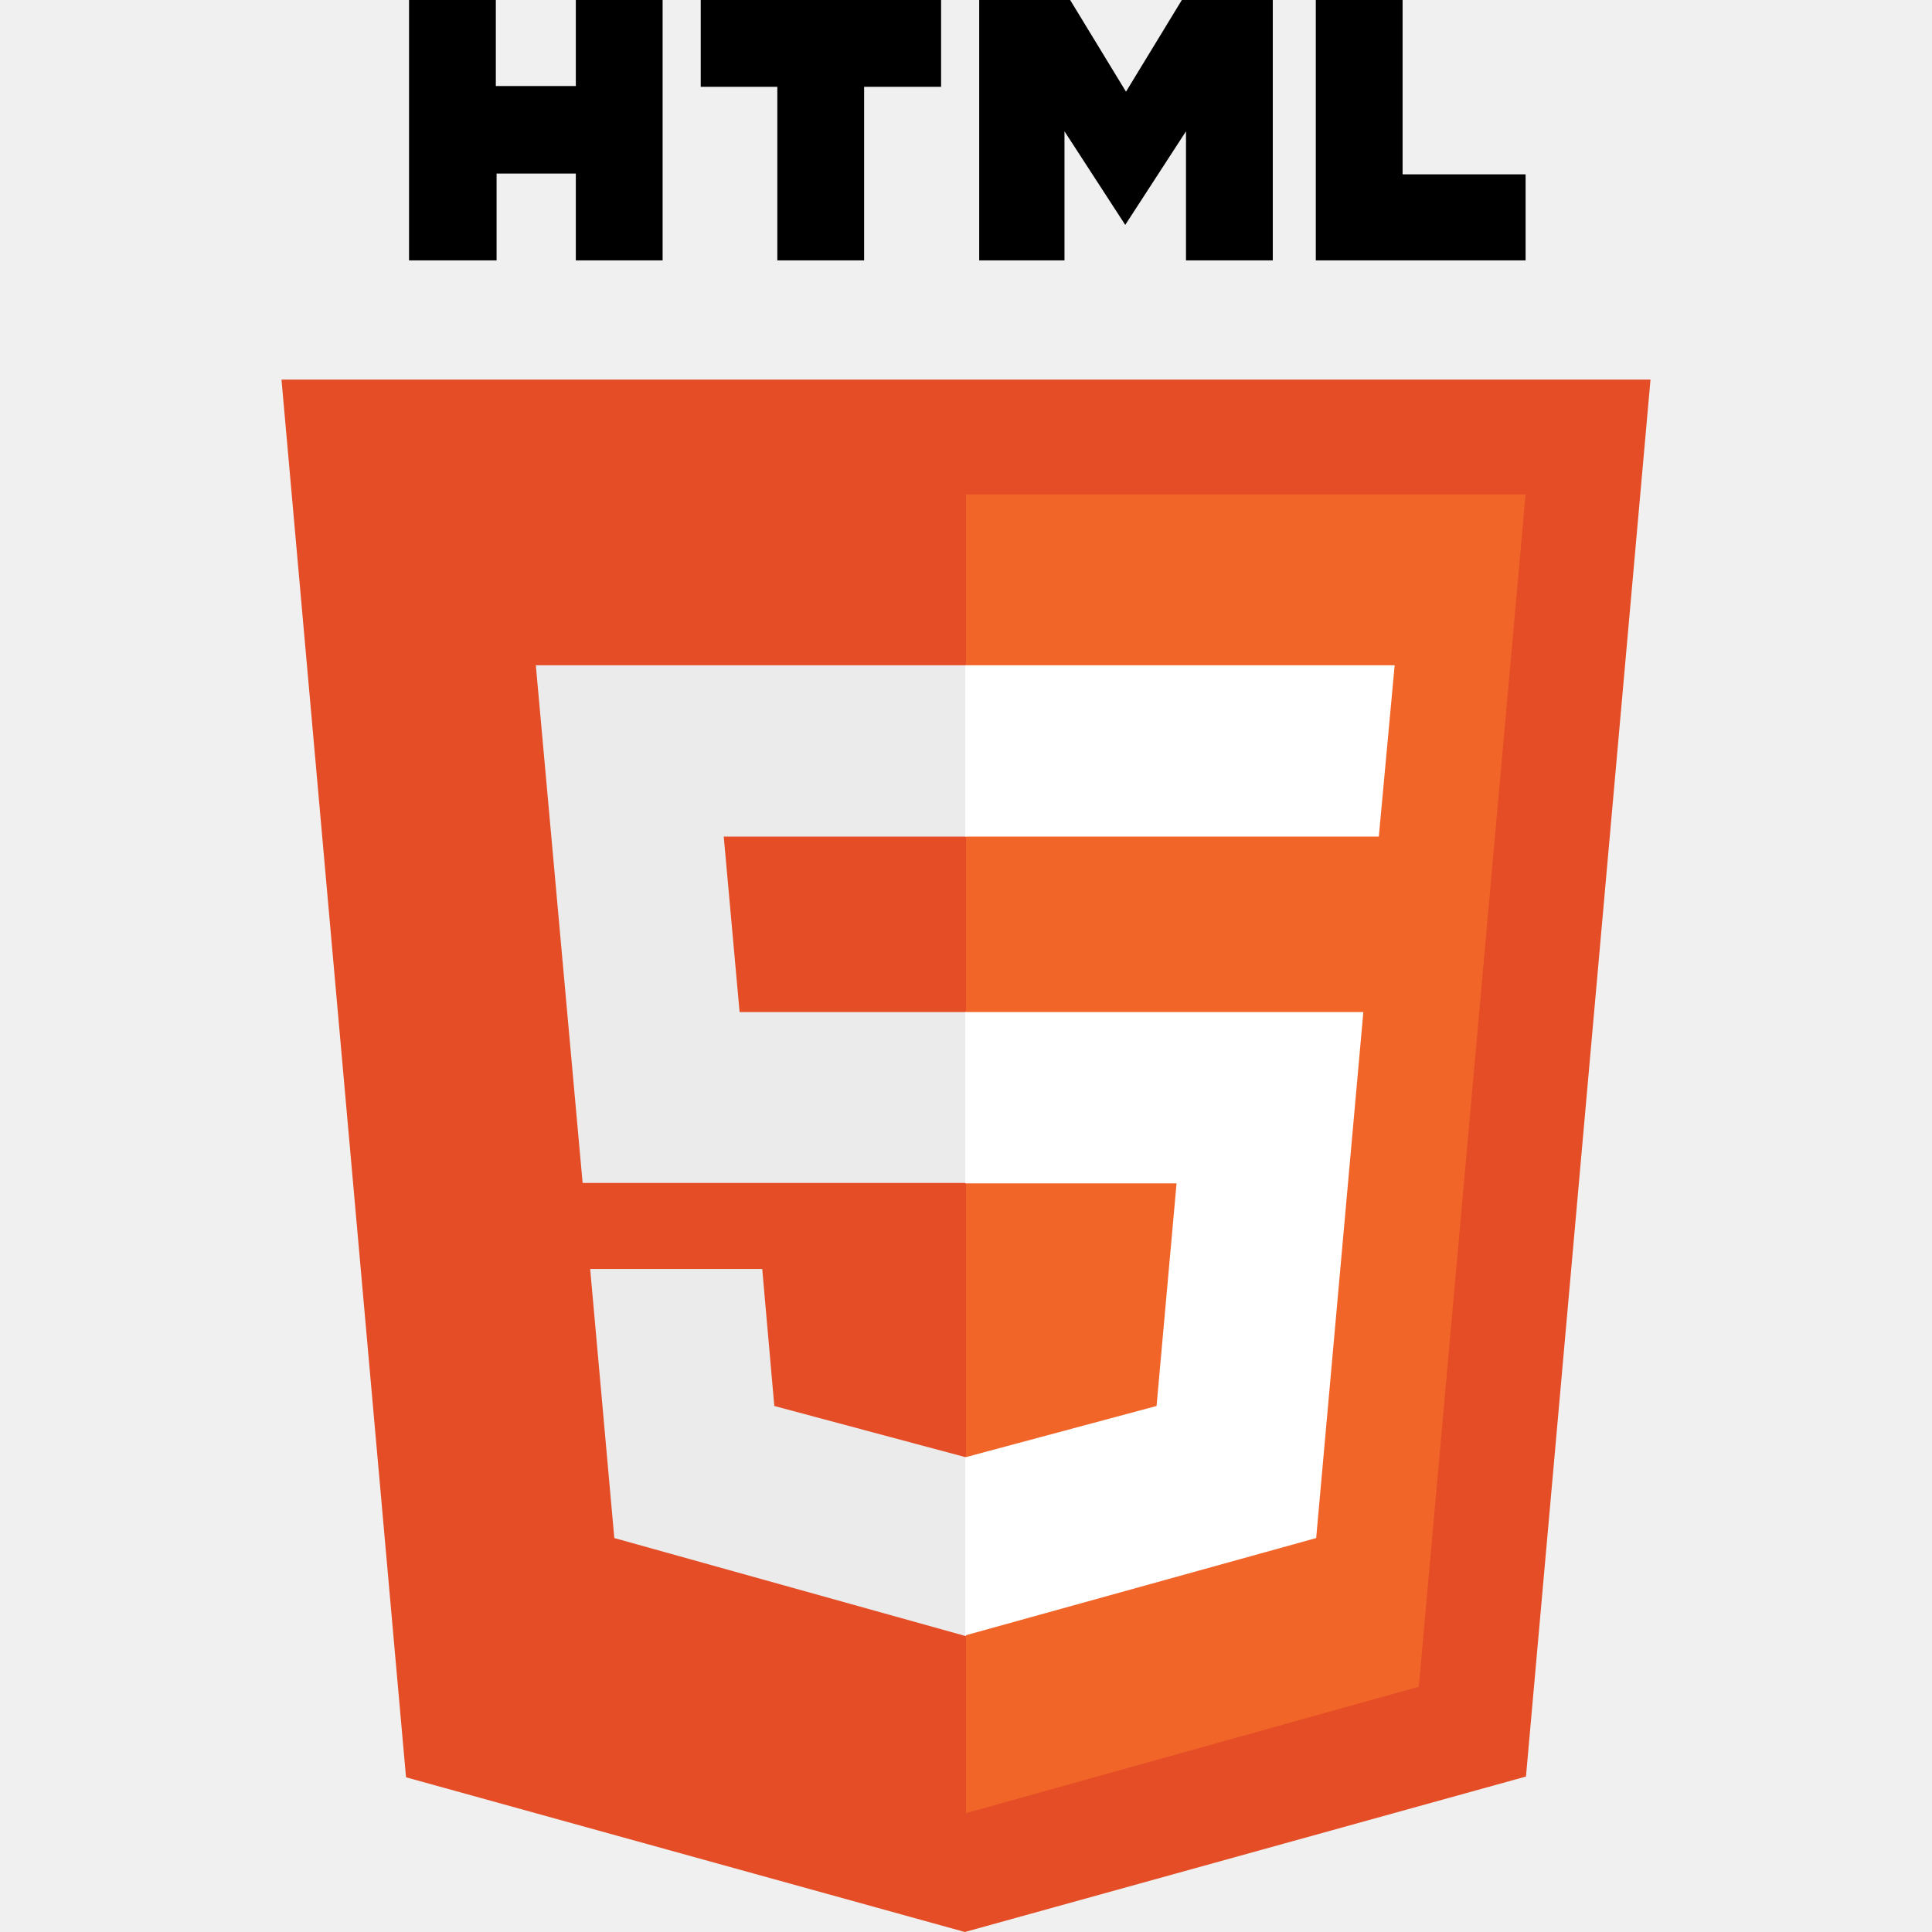
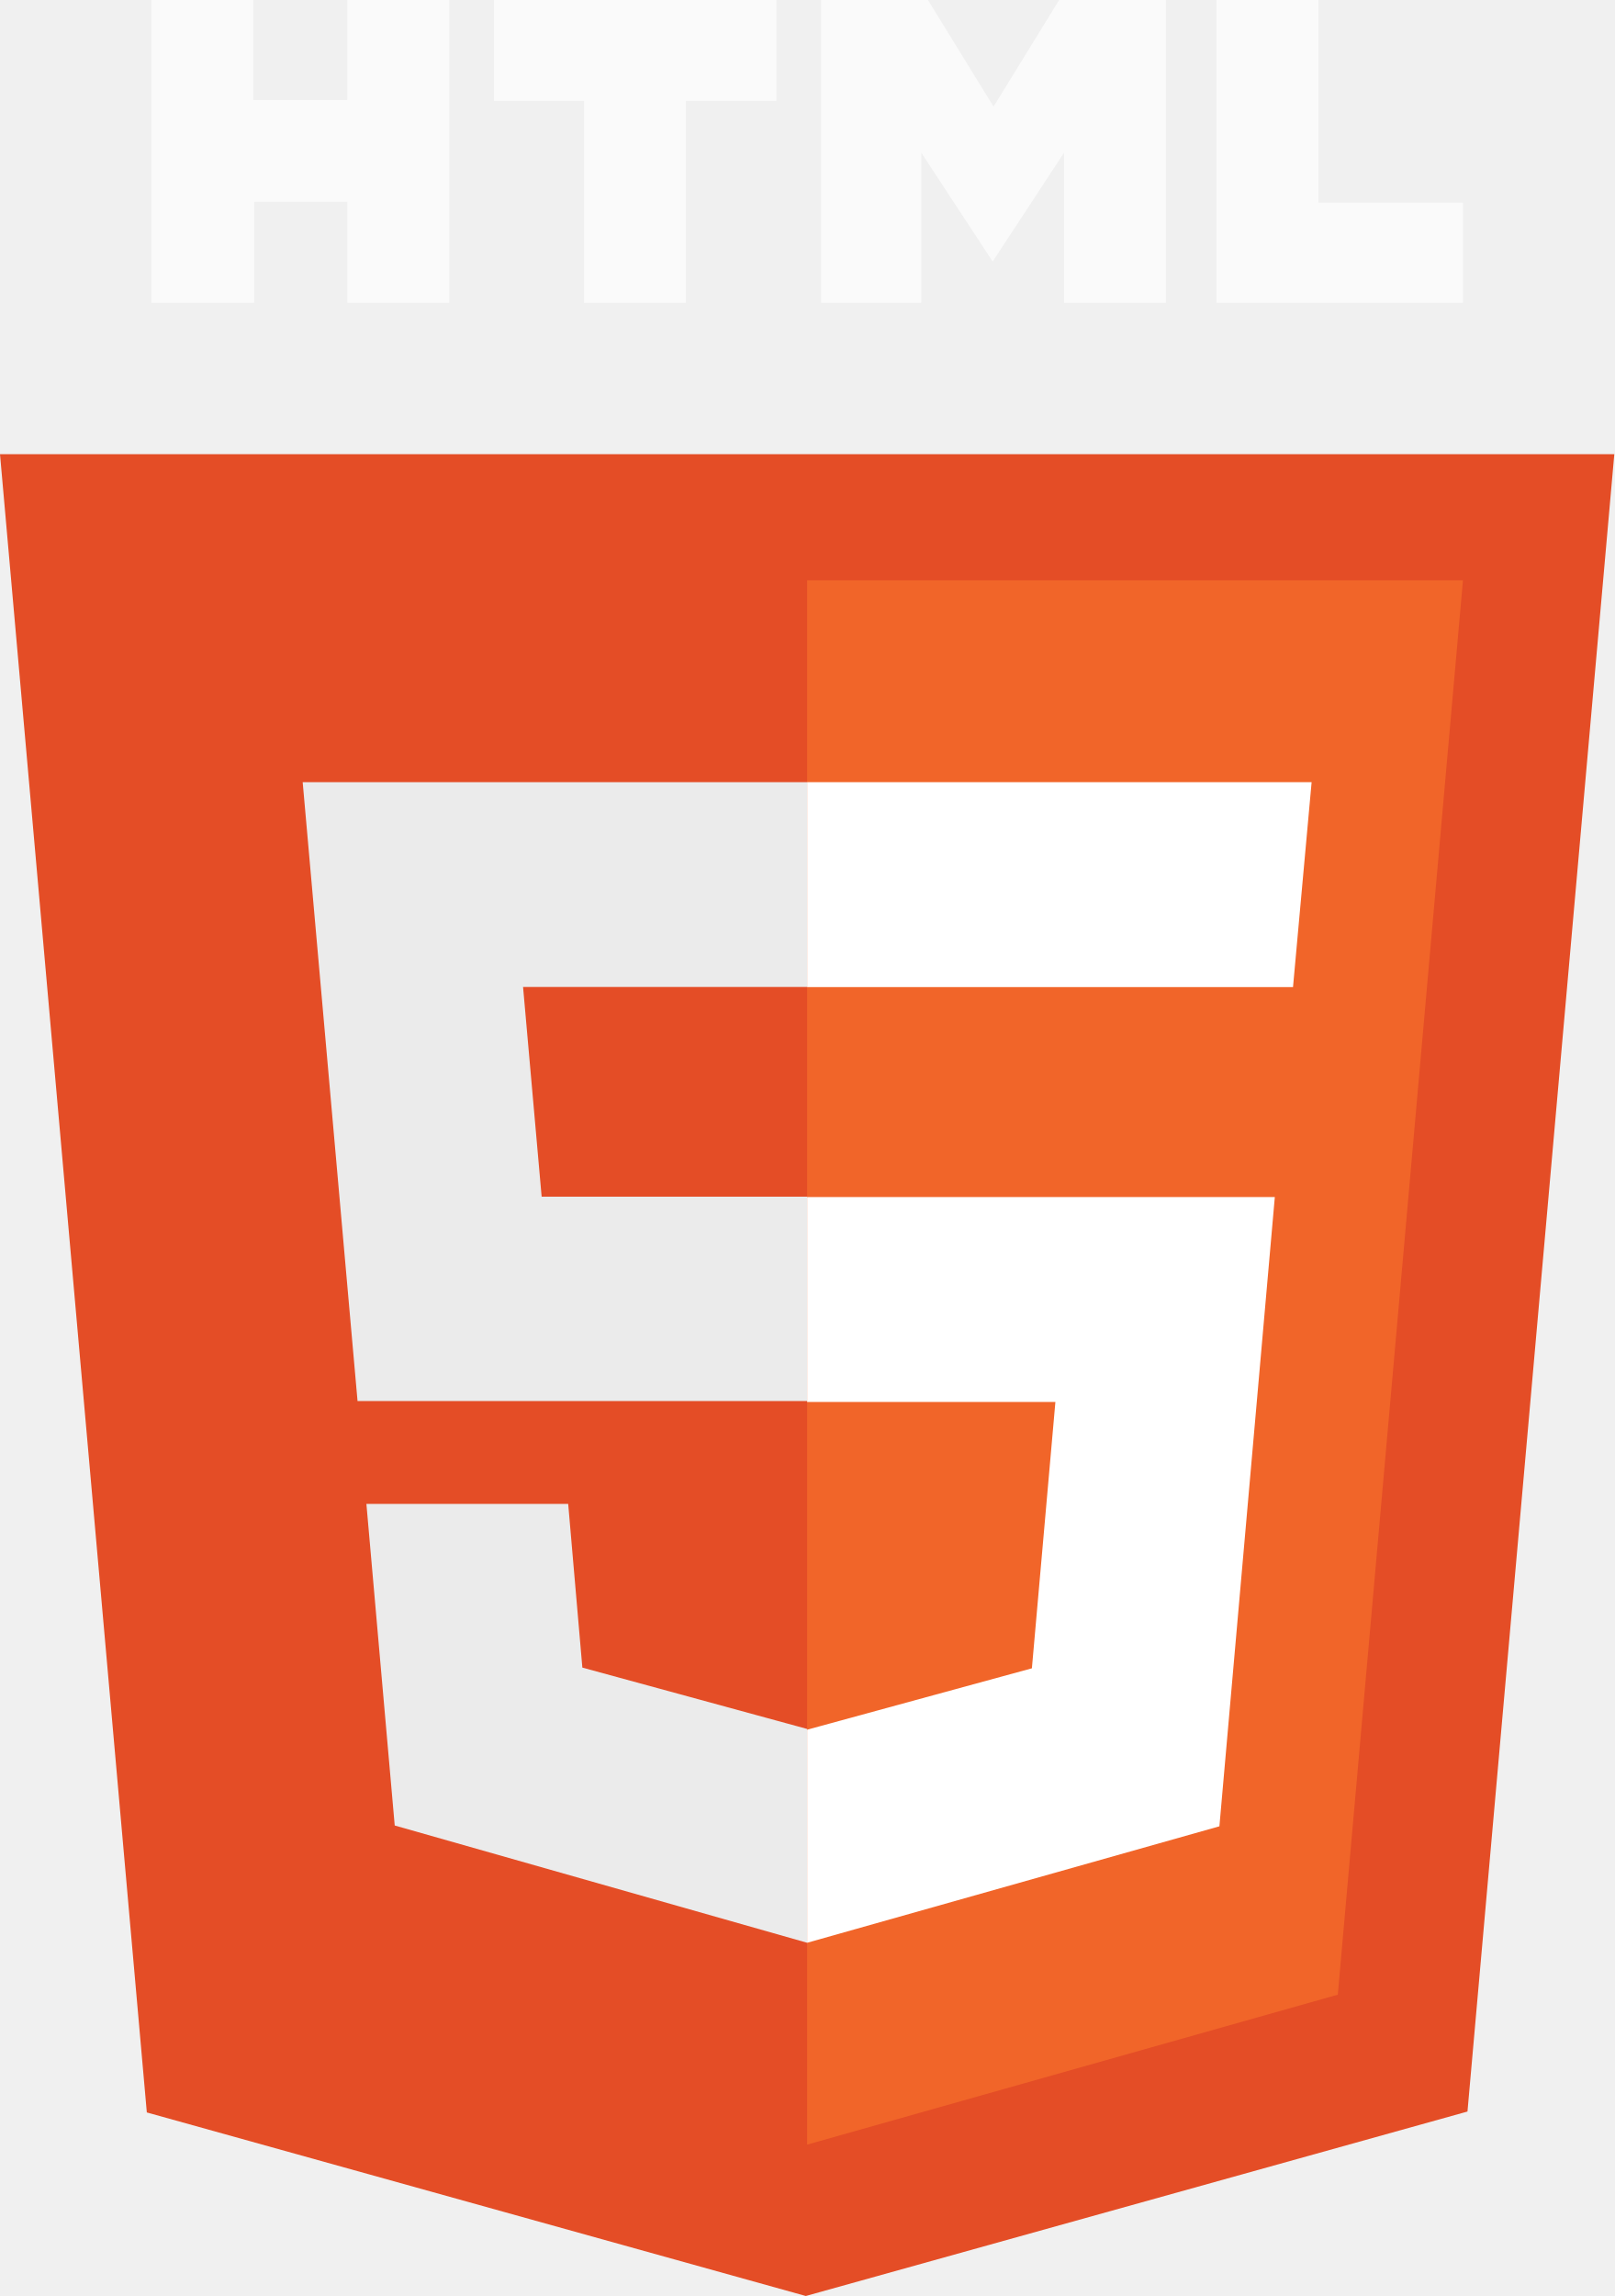
- <svg xmlns="http://www.w3.org/2000/svg" viewBox="0 0 512 512">
-   <path d="M108.4 0h23v22.8h21.2V0h23v69h-23V46h-21v23h-23.2M206 23h-20.3V0h63.7v23H229v46h-23M259.5 0h24.1l14.8 24.3L313.2 0h24.1v69h-23V34.8l-16.1 24.8l-16.1-24.8v34.2h-22.6M348.7 0h23v46.2h32.6V69h-55.6" />
-   <path fill="#e44d26" d="M107.6 471l-33-370.4h362.8l-33 370.2L255.7 512" />
-   <path fill="#f16529" d="M256 480.5V131H404.3L376 447" />
-   <path fill="#ebebeb" d="M142 176.3h114v45.4h-64.2l4.2 46.5h60v45.3H154.4M156.4 336.3H202l3.2 36.3 50.8 13.6v47.4l-93.2-26" />
-   <path fill="#fff" d="M369.6 176.3H255.8v45.4h109.6M361.3 268.2H255.8v45.4h56l-5.3 59-50.7 13.6v47.2l93-25.8" />
+ <svg xmlns="http://www.w3.org/2000/svg" width="64" height="91" viewBox="0 0 64 91" fill="none">
+   <path d="M6 0H10.042V3.965H13.768V0H17.809V12H13.768V8H10.077V12H6V0ZM23.152 4H19.584V0H30.779V4H27.194V12H23.152V4ZM32.554 0H36.789L39.39 4.226L41.99 0H46.226V12H42.184V6.052L39.355 10.365L36.525 6.052V12H32.554V0ZM48.229 0H52.271V8.035H58V12H48.229" fill="#FAFAFA" />
+   <path d="M5.821 83.725L0 18H64L58.179 83.689L31.947 91" fill="#E44D26" />
+   <path d="M32 85V23H58L53.038 79.057" fill="#F16529" />
+   <path d="M12 31H32V39.117H20.737L21.474 47.43H32V55.529H14.175L12 31ZM14.526 59.605H22.526L23.088 66.094L32 68.526V77L15.649 72.352" fill="#EBEBEB" />
+   <path d="M52 31H32V39.123H51.262L52 31ZM50.541 47.443H32V55.566H41.842L40.91 66.122L32 68.555V77L48.344 72.384" fill="white" />
</svg>
